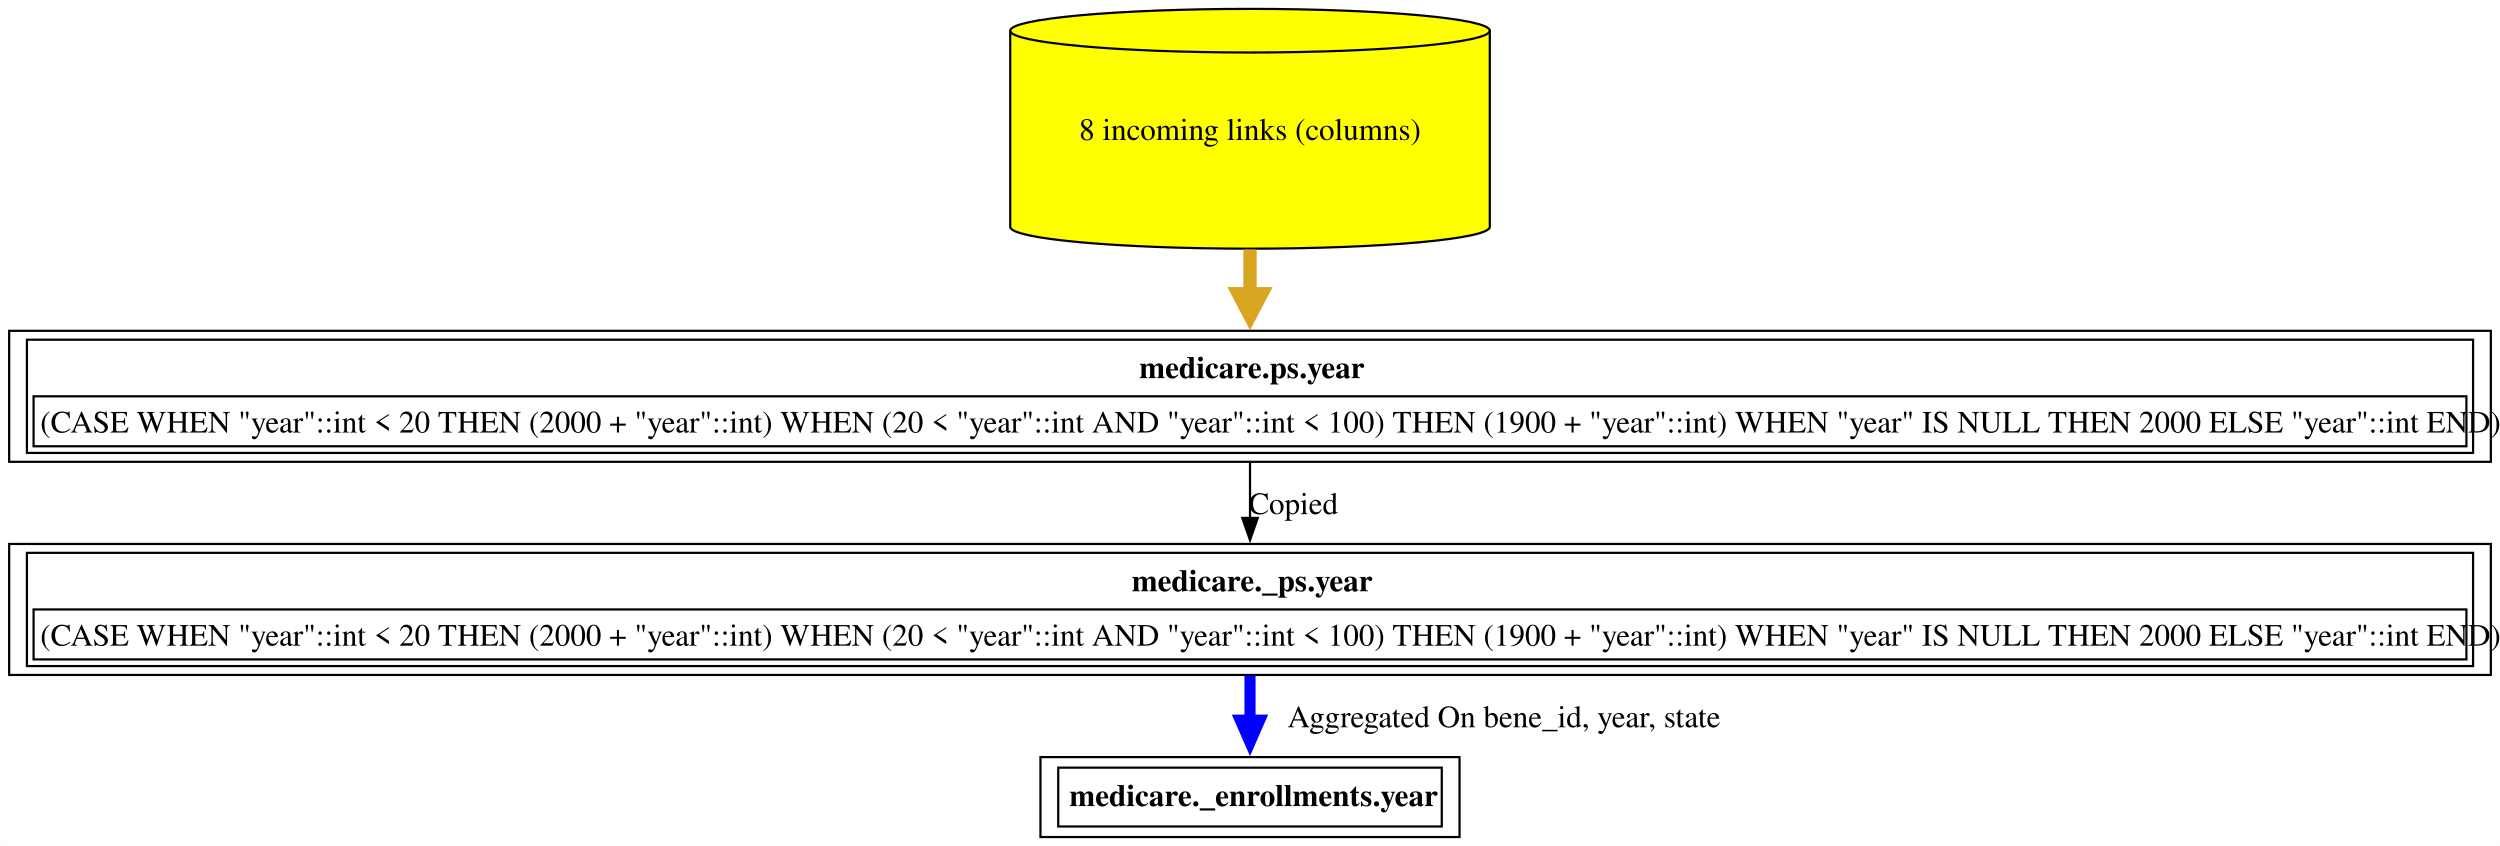
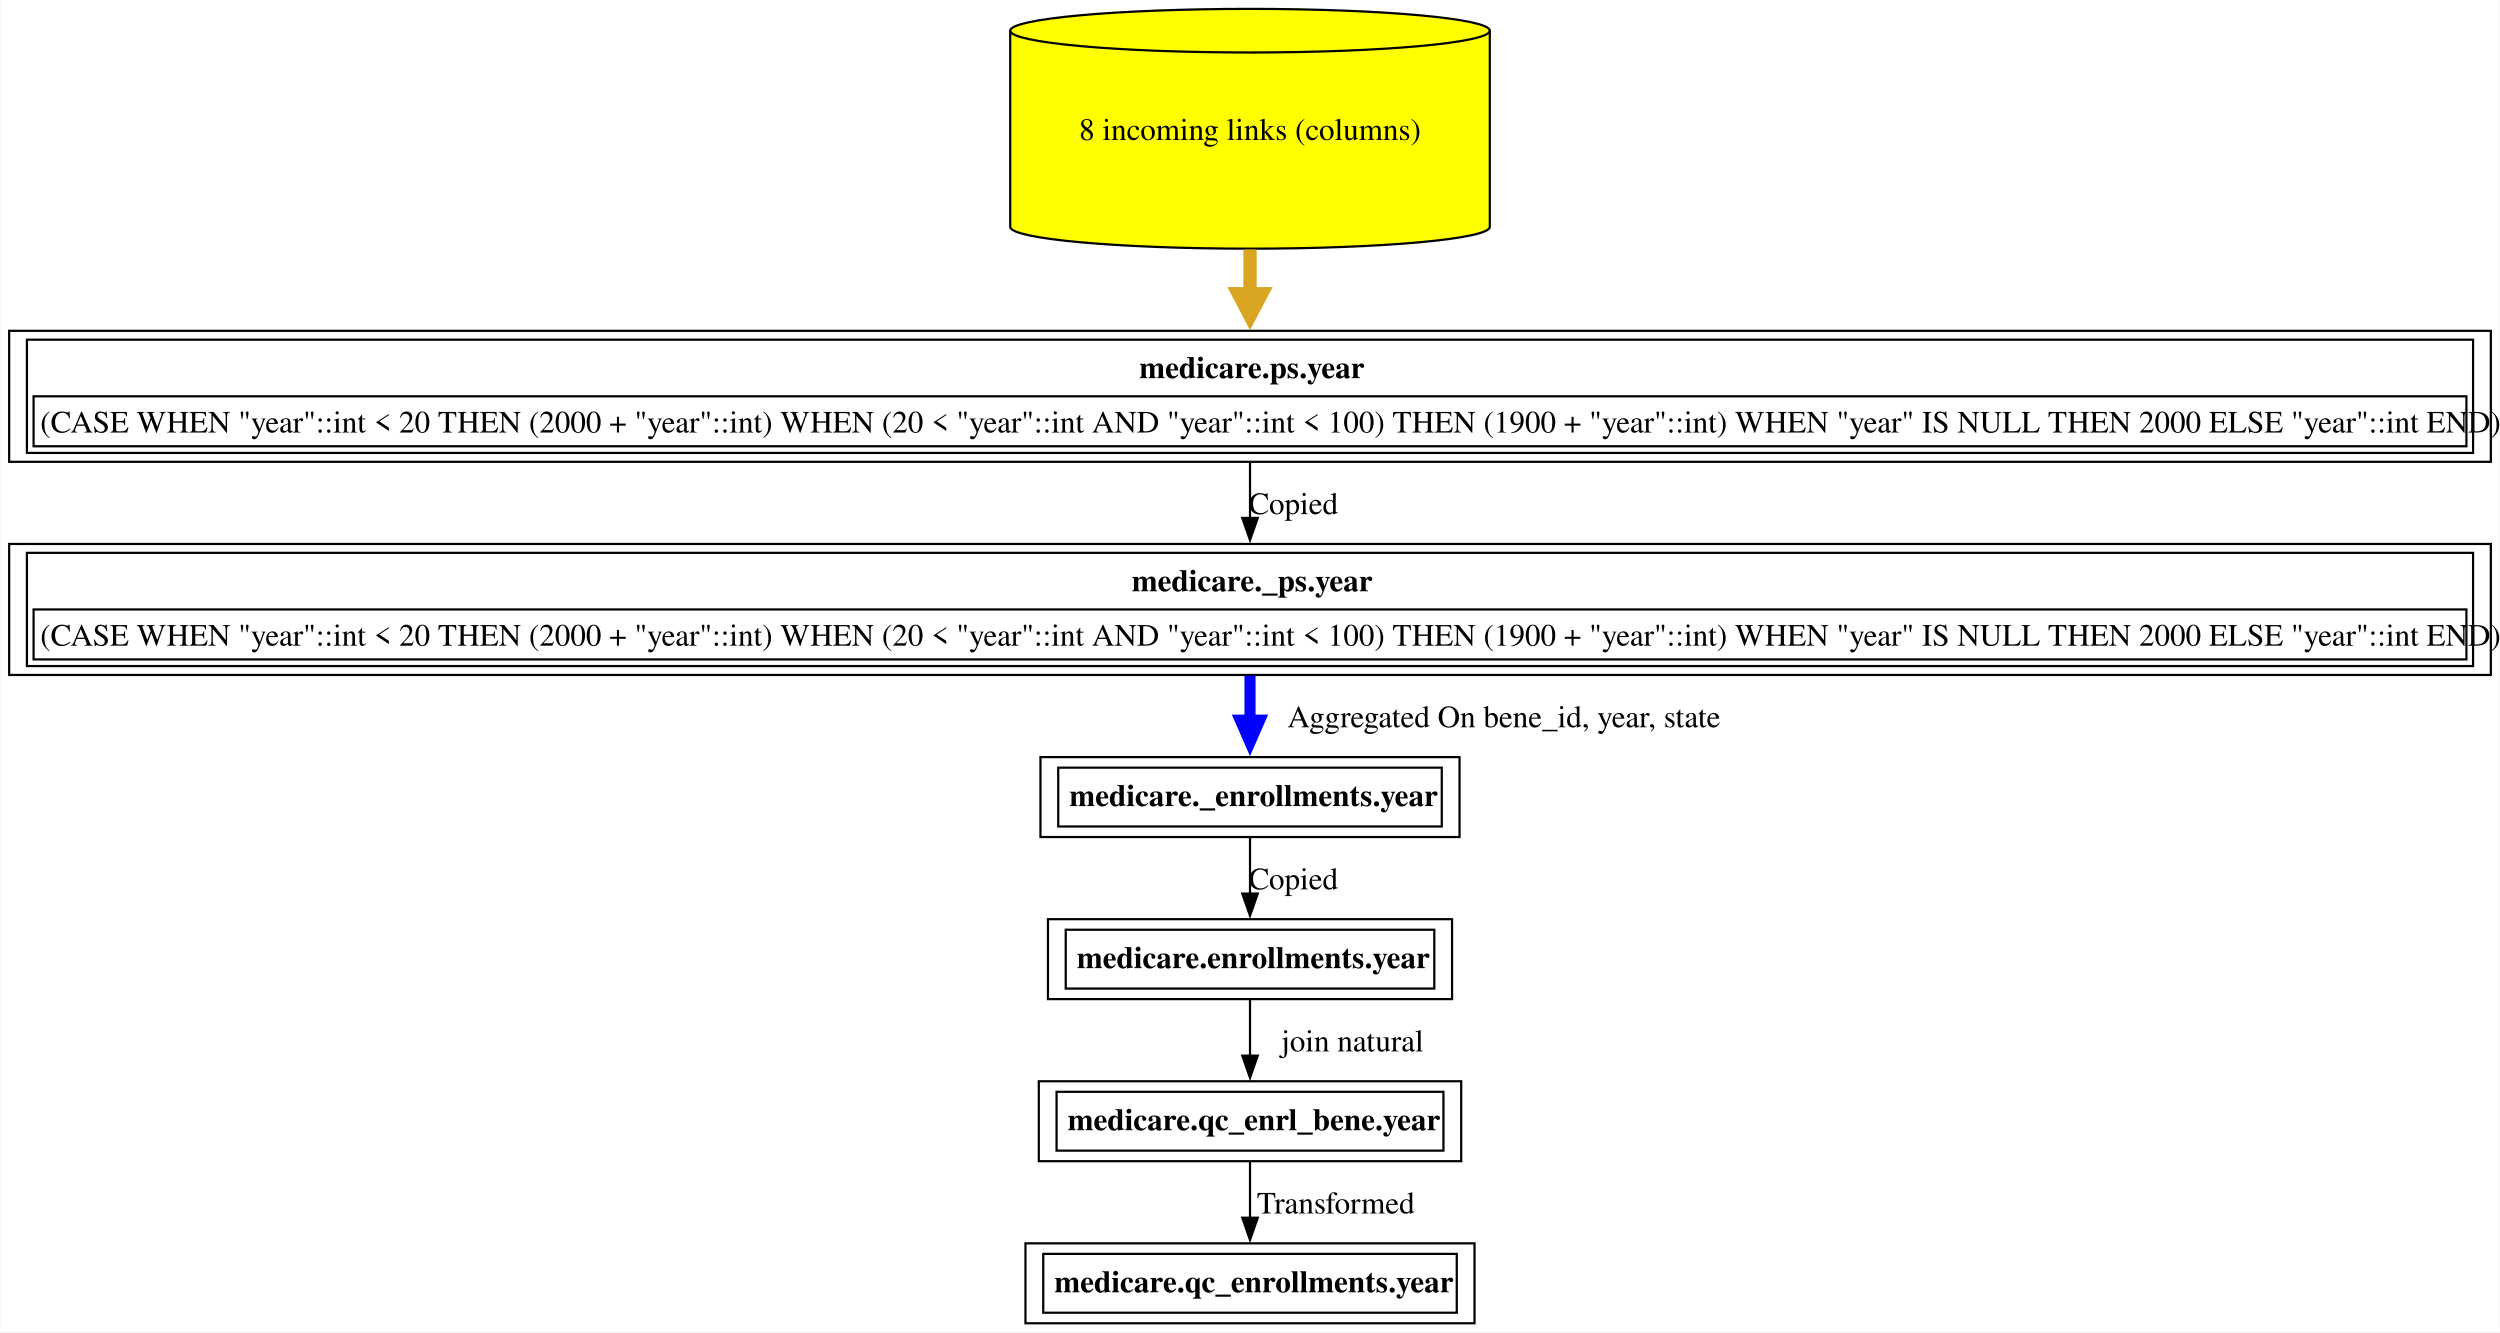
- <svg xmlns="http://www.w3.org/2000/svg" xmlns:xlink="http://www.w3.org/1999/xlink" width="1126pt" height="381pt" viewBox="0.00 0.00 1125.75 381.00">
-   <g id="graph0" class="graph" transform="scale(1 1) rotate(0) translate(4 377)">
-     <polygon fill="white" stroke="none" points="-4,4 -4,-377 1121.75,-377 1121.75,4 -4,4" />
+ <svg xmlns="http://www.w3.org/2000/svg" xmlns:xlink="http://www.w3.org/1999/xlink" width="1126pt" height="600pt" viewBox="0.00 0.00 1125.75 600.00">
+   <g id="graph0" class="graph" transform="scale(1 1) rotate(0) translate(4 596)">
+     <polygon fill="white" stroke="none" points="-4,4 -4,-596 1121.75,-596 1121.75,4 -4,4" />
    <g id="node1" class="node">
      <g id="a_node1">
-         <a xlink:href="../medicare._enrollments/year.html" xlink:title="&lt;TABLE&gt;" target="_blank">
-           <polygon fill="none" stroke="black" points="653.25,-36 464.5,-36 464.5,0 653.25,0 653.25,-36" />
-           <text text-anchor="start" x="477.5" y="-13.95" font-family="Times,serif" font-weight="bold" font-size="14.00">medicare._enrollments.year</text>
-           <polygon fill="none" stroke="black" points="472.5,-4.75 472.5,-31.25 645.25,-31.25 645.25,-4.75 472.5,-4.75" />
+         <a xlink:href="../medicare.qc_enrollments/year.html" xlink:title="&lt;TABLE&gt;" target="_blank">
+           <polygon fill="none" stroke="black" points="660,-36 457.75,-36 457.75,0 660,0 660,-36" />
+           <text text-anchor="start" x="470.75" y="-13.95" font-family="Times,serif" font-weight="bold" font-size="14.00">medicare.qc_enrollments.year</text>
+           <polygon fill="none" stroke="black" points="465.75,-4.75 465.75,-31.25 652,-31.25 652,-4.75 465.75,-4.75" />
        </a>
      </g>
    </g>
    <g id="node2" class="node">
      <g id="a_node2">
-         <a xlink:href="../medicare._ps/year.html" xlink:title="&lt;TABLE&gt;" target="_blank">
-           <polygon fill="none" stroke="black" points="1117.75,-132 0,-132 0,-73 1117.75,-73 1117.75,-132" />
-           <text text-anchor="start" x="505.62" y="-110.7" font-family="Times,serif" font-weight="bold" font-size="14.00">medicare._ps.year</text>
-           <polygon fill="none" stroke="black" points="11,-80 11,-102.5 1106.75,-102.5 1106.75,-80 11,-80" />
-           <text text-anchor="start" x="14" y="-86.2" font-family="Times,serif" font-size="14.00">(CASE WHEN "year"::int &lt; 20 THEN (2000 + "year"::int) WHEN (20 &lt; "year"::int AND "year"::int &lt; 100) THEN (1900 + "year"::int) WHEN "year" IS NULL THEN 2000 ELSE "year"::int END)</text>
-           <polygon fill="none" stroke="black" points="8,-77 8,-128 1109.75,-128 1109.75,-77 8,-77" />
+         <a xlink:href="../medicare.qc_enrl_bene/year.html" xlink:title="&lt;TABLE&gt;" target="_blank">
+           <polygon fill="none" stroke="black" points="654,-109 463.75,-109 463.75,-73 654,-73 654,-109" />
+           <text text-anchor="start" x="476.75" y="-86.95" font-family="Times,serif" font-weight="bold" font-size="14.00">medicare.qc_enrl_bene.year</text>
+           <polygon fill="none" stroke="black" points="471.75,-77.75 471.75,-104.25 646,-104.25 646,-77.75 471.75,-77.75" />
        </a>
      </g>
    </g>
    <g id="edge1" class="edge">
-       <path fill="none" stroke="blue" stroke-width="5" d="M558.88,-72.65C558.88,-66.13 558.88,-59.17 558.88,-52.48" />
-       <polygon fill="blue" stroke="blue" stroke-width="5" points="563.25,-52.65 558.88,-42.65 554.5,-52.65 563.25,-52.65" />
-       <text text-anchor="middle" x="673.25" y="-49.45" font-family="Times,serif" font-size="14.00">	  Aggregated On bene_id, year, state</text>
+       <path fill="none" stroke="black" d="M558.88,-72.81C558.88,-65.23 558.88,-56.1 558.88,-47.54" />
+       <polygon fill="black" stroke="black" points="562.38,-47.54 558.88,-37.54 555.38,-47.54 562.38,-47.54" />
+       <text text-anchor="middle" x="597.5" y="-49.45" font-family="Times,serif" font-size="14.00">  Transformed</text>
    </g>
    <g id="node3" class="node">
      <g id="a_node3">
-         <a xlink:href="../medicare.ps/year.html" xlink:title="&lt;TABLE&gt;" target="_blank">
-           <polygon fill="none" stroke="black" points="1117.75,-228 0,-228 0,-169 1117.75,-169 1117.75,-228" />
-           <text text-anchor="start" x="509" y="-206.7" font-family="Times,serif" font-weight="bold" font-size="14.00">medicare.ps.year</text>
-           <polygon fill="none" stroke="black" points="11,-176 11,-198.5 1106.75,-198.5 1106.75,-176 11,-176" />
-           <text text-anchor="start" x="14" y="-182.2" font-family="Times,serif" font-size="14.00">(CASE WHEN "year"::int &lt; 20 THEN (2000 + "year"::int) WHEN (20 &lt; "year"::int AND "year"::int &lt; 100) THEN (1900 + "year"::int) WHEN "year" IS NULL THEN 2000 ELSE "year"::int END)</text>
-           <polygon fill="none" stroke="black" points="8,-173 8,-224 1109.75,-224 1109.75,-173 8,-173" />
+         <a xlink:href="../medicare.enrollments/year.html" xlink:title="&lt;TABLE&gt;" target="_blank">
+           <polygon fill="none" stroke="black" points="649.88,-182 467.88,-182 467.88,-146 649.88,-146 649.88,-182" />
+           <text text-anchor="start" x="480.88" y="-159.95" font-family="Times,serif" font-weight="bold" font-size="14.00">medicare.enrollments.year</text>
+           <polygon fill="none" stroke="black" points="475.88,-150.75 475.88,-177.25 641.88,-177.25 641.88,-150.75 475.88,-150.75" />
        </a>
      </g>
    </g>
    <g id="edge2" class="edge">
-       <path fill="none" stroke="black" d="M558.88,-168.53C558.88,-160.68 558.88,-152.05 558.88,-143.7" />
-       <polygon fill="black" stroke="black" points="562.38,-143.73 558.88,-133.73 555.38,-143.73 562.38,-143.73" />
-       <text text-anchor="middle" x="578.38" y="-145.45" font-family="Times,serif" font-size="14.00">Copied</text>
+       <path fill="none" stroke="black" d="M558.88,-145.81C558.88,-138.23 558.88,-129.1 558.88,-120.54" />
+       <polygon fill="black" stroke="black" points="562.38,-120.54 558.88,-110.54 555.38,-120.54 562.38,-120.54" />
+       <text text-anchor="middle" x="605" y="-122.45" font-family="Times,serif" font-size="14.00">	join natural</text>
    </g>
    <g id="node4" class="node">
      <g id="a_node4">
-         <a xlink:href="../medicare.ps/year.html" xlink:title="8 incoming links (columns)" target="_blank">
-           <path fill="yellow" stroke="black" d="M666.88,-363.18C666.88,-368.6 618.47,-373 558.88,-373 499.28,-373 450.88,-368.6 450.88,-363.18 450.88,-363.18 450.88,-274.82 450.88,-274.82 450.88,-269.4 499.28,-265 558.88,-265 618.47,-265 666.88,-269.4 666.88,-274.82 666.88,-274.82 666.88,-363.18 666.88,-363.18" />
-           <path fill="none" stroke="black" d="M666.88,-363.18C666.88,-357.76 618.47,-353.36 558.88,-353.36 499.28,-353.36 450.88,-357.76 450.88,-363.18" />
-           <text text-anchor="middle" x="558.88" y="-313.95" font-family="Times,serif" font-size="14.00">8 incoming links (columns)</text>
+         <a xlink:href="../medicare._enrollments/year.html" xlink:title="&lt;TABLE&gt;" target="_blank">
+           <polygon fill="none" stroke="black" points="653.25,-255 464.5,-255 464.5,-219 653.25,-219 653.25,-255" />
+           <text text-anchor="start" x="477.5" y="-232.95" font-family="Times,serif" font-weight="bold" font-size="14.00">medicare._enrollments.year</text>
+           <polygon fill="none" stroke="black" points="472.5,-223.75 472.5,-250.25 645.25,-250.25 645.25,-223.75 472.5,-223.75" />
        </a>
      </g>
    </g>
    <g id="edge3" class="edge">
-       <path fill="none" stroke="goldenrod" stroke-width="6" d="M558.88,-264.64C558.88,-257.89 558.88,-251.03 558.88,-244.42" />
-       <polygon fill="goldenrod" stroke="goldenrod" stroke-width="6" points="564.13,-244.71 558.88,-234.71 553.63,-244.71 564.13,-244.71" />
+       <path fill="none" stroke="black" d="M558.88,-218.81C558.88,-211.23 558.88,-202.1 558.88,-193.54" />
+       <polygon fill="black" stroke="black" points="562.38,-193.54 558.88,-183.54 555.38,-193.54 562.38,-193.54" />
+       <text text-anchor="middle" x="578.38" y="-195.45" font-family="Times,serif" font-size="14.00">Copied</text>
+     </g>
+     <g id="node5" class="node">
+       <g id="a_node5">
+         <a xlink:href="../medicare._ps/year.html" xlink:title="&lt;TABLE&gt;" target="_blank">
+           <polygon fill="none" stroke="black" points="1117.75,-351 0,-351 0,-292 1117.75,-292 1117.75,-351" />
+           <text text-anchor="start" x="505.62" y="-329.7" font-family="Times,serif" font-weight="bold" font-size="14.00">medicare._ps.year</text>
+           <polygon fill="none" stroke="black" points="11,-299 11,-321.5 1106.75,-321.5 1106.75,-299 11,-299" />
+           <text text-anchor="start" x="14" y="-305.2" font-family="Times,serif" font-size="14.00">(CASE WHEN "year"::int &lt; 20 THEN (2000 + "year"::int) WHEN (20 &lt; "year"::int AND "year"::int &lt; 100) THEN (1900 + "year"::int) WHEN "year" IS NULL THEN 2000 ELSE "year"::int END)</text>
+           <polygon fill="none" stroke="black" points="8,-296 8,-347 1109.75,-347 1109.75,-296 8,-296" />
+         </a>
+       </g>
+     </g>
+     <g id="edge4" class="edge">
+       <path fill="none" stroke="blue" stroke-width="5" d="M558.88,-291.65C558.88,-285.13 558.88,-278.17 558.88,-271.48" />
+       <polygon fill="blue" stroke="blue" stroke-width="5" points="563.25,-271.65 558.88,-261.65 554.5,-271.65 563.25,-271.65" />
+       <text text-anchor="middle" x="673.25" y="-268.45" font-family="Times,serif" font-size="14.00">	  Aggregated On bene_id, year, state</text>
+     </g>
+     <g id="node6" class="node">
+       <g id="a_node6">
+         <a xlink:href="../medicare.ps/year.html" xlink:title="&lt;TABLE&gt;" target="_blank">
+           <polygon fill="none" stroke="black" points="1117.75,-447 0,-447 0,-388 1117.75,-388 1117.75,-447" />
+           <text text-anchor="start" x="509" y="-425.7" font-family="Times,serif" font-weight="bold" font-size="14.00">medicare.ps.year</text>
+           <polygon fill="none" stroke="black" points="11,-395 11,-417.5 1106.75,-417.5 1106.75,-395 11,-395" />
+           <text text-anchor="start" x="14" y="-401.2" font-family="Times,serif" font-size="14.00">(CASE WHEN "year"::int &lt; 20 THEN (2000 + "year"::int) WHEN (20 &lt; "year"::int AND "year"::int &lt; 100) THEN (1900 + "year"::int) WHEN "year" IS NULL THEN 2000 ELSE "year"::int END)</text>
+           <polygon fill="none" stroke="black" points="8,-392 8,-443 1109.75,-443 1109.75,-392 8,-392" />
+         </a>
+       </g>
+     </g>
+     <g id="edge5" class="edge">
+       <path fill="none" stroke="black" d="M558.88,-387.53C558.88,-379.68 558.88,-371.05 558.88,-362.7" />
+       <polygon fill="black" stroke="black" points="562.38,-362.73 558.88,-352.73 555.38,-362.73 562.38,-362.73" />
+       <text text-anchor="middle" x="578.38" y="-364.45" font-family="Times,serif" font-size="14.00">Copied</text>
+     </g>
+     <g id="node7" class="node">
+       <g id="a_node7">
+         <a xlink:href="../medicare.ps/year.html" xlink:title="8 incoming links (columns)" target="_blank">
+           <path fill="yellow" stroke="black" d="M666.88,-582.18C666.88,-587.6 618.47,-592 558.88,-592 499.28,-592 450.88,-587.6 450.88,-582.18 450.88,-582.18 450.88,-493.82 450.88,-493.82 450.88,-488.4 499.28,-484 558.88,-484 618.47,-484 666.88,-488.4 666.88,-493.82 666.88,-493.82 666.88,-582.18 666.88,-582.18" />
+           <path fill="none" stroke="black" d="M666.88,-582.18C666.88,-576.76 618.47,-572.36 558.88,-572.36 499.28,-572.36 450.88,-576.76 450.88,-582.18" />
+           <text text-anchor="middle" x="558.88" y="-532.95" font-family="Times,serif" font-size="14.00">8 incoming links (columns)</text>
+         </a>
+       </g>
+     </g>
+     <g id="edge6" class="edge">
+       <path fill="none" stroke="goldenrod" stroke-width="6" d="M558.88,-483.64C558.88,-476.89 558.88,-470.03 558.88,-463.42" />
+       <polygon fill="goldenrod" stroke="goldenrod" stroke-width="6" points="564.13,-463.71 558.88,-453.71 553.63,-463.71 564.13,-463.71" />
    </g>
  </g>
</svg>
